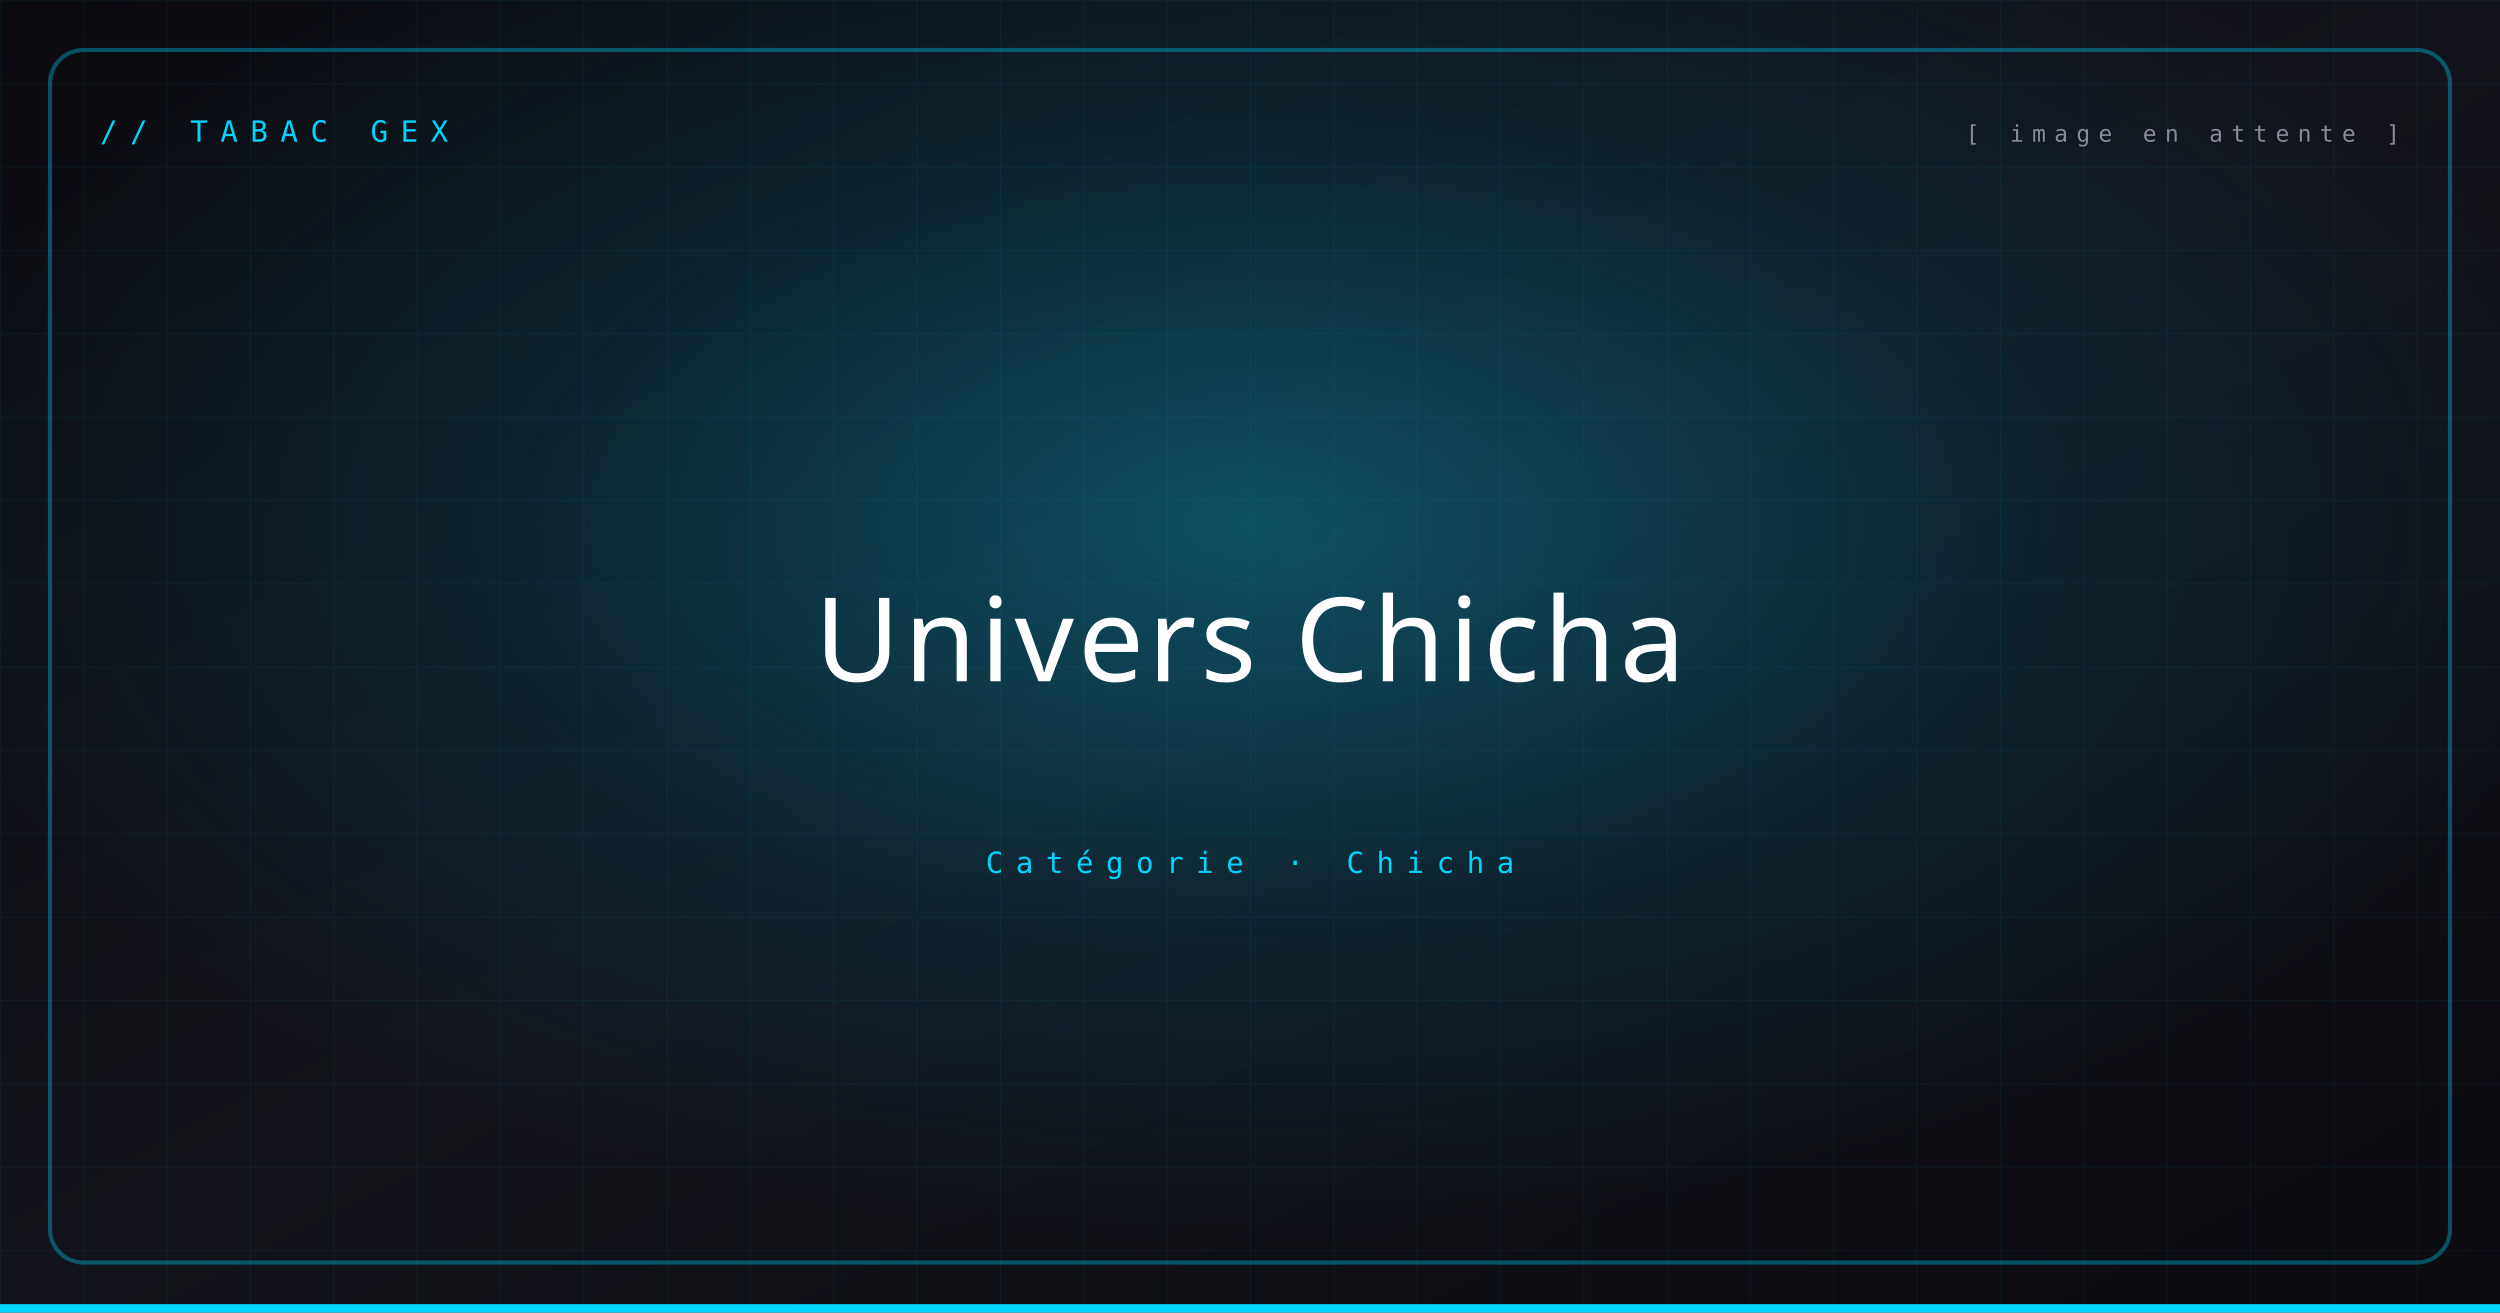
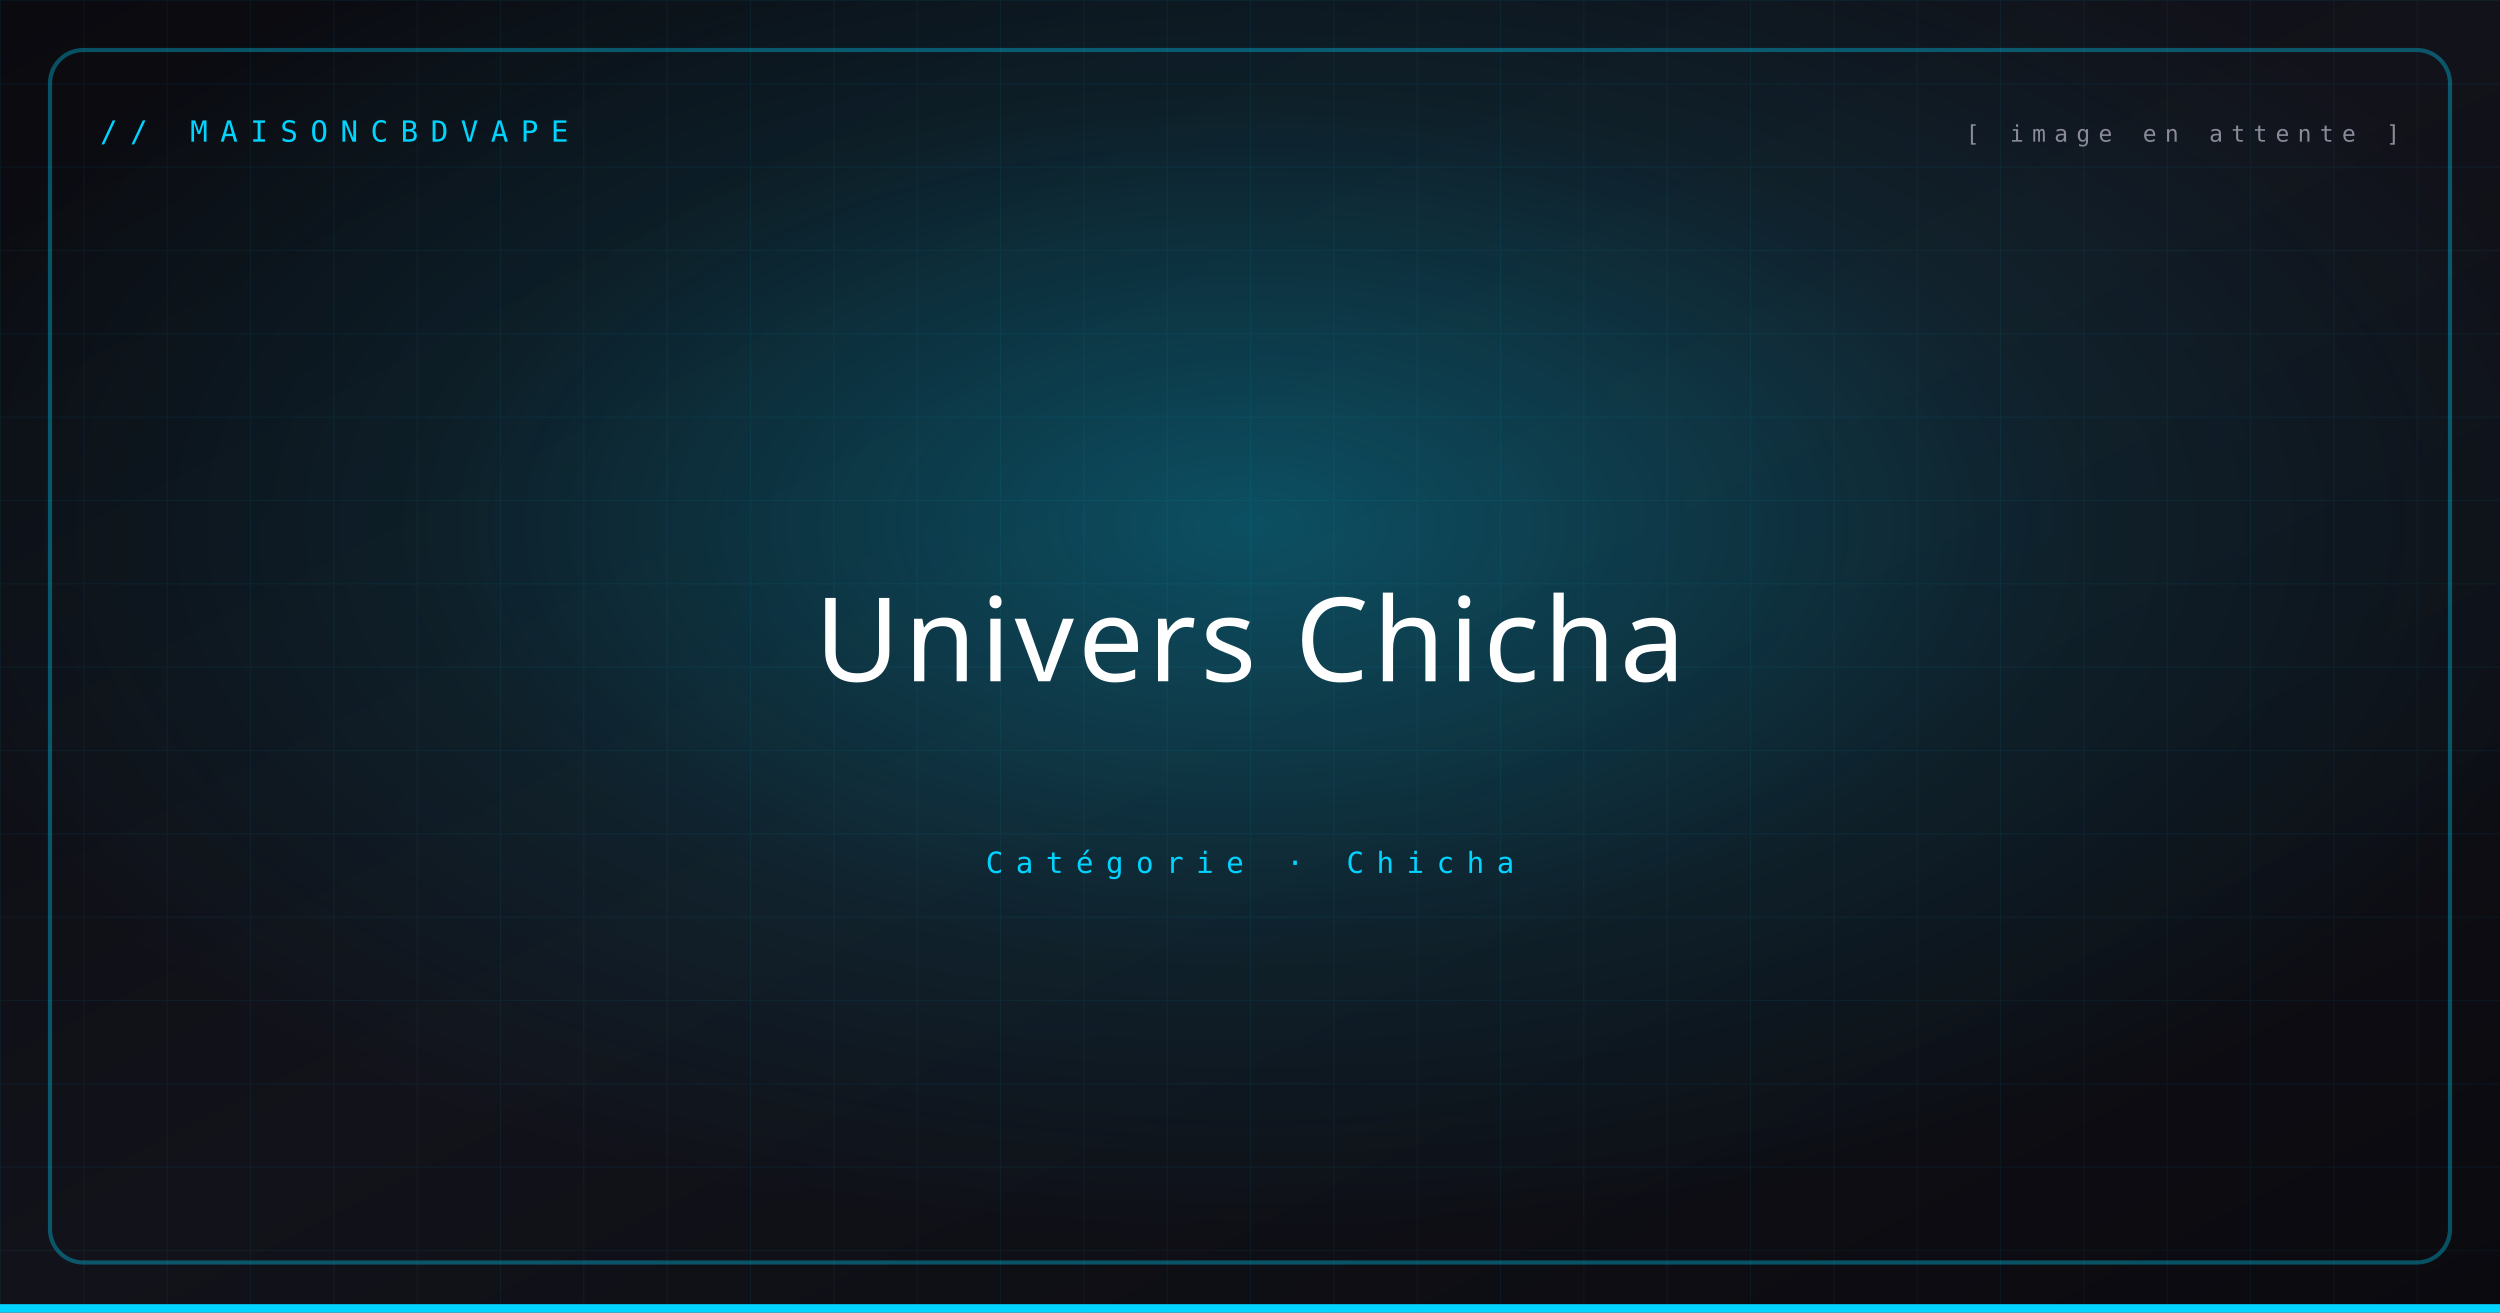
<svg xmlns="http://www.w3.org/2000/svg" viewBox="0 0 1200 630" width="1200" height="630" role="img" aria-label="Univers Chicha">
  <defs>
    <linearGradient id="bgGrad" x1="0%" y1="0%" x2="100%" y2="100%">
      <stop offset="0%" stop-color="#0A0A0F" />
      <stop offset="50%" stop-color="#12121A" />
      <stop offset="100%" stop-color="#0A0A0F" />
    </linearGradient>
    <radialGradient id="accentGlow" cx="50%" cy="40%" r="55%">
      <stop offset="0%" stop-color="#00D4FF" stop-opacity="0.32" />
      <stop offset="60%" stop-color="#00D4FF" stop-opacity="0.08" />
      <stop offset="100%" stop-color="#00D4FF" stop-opacity="0" />
    </radialGradient>
    <pattern id="grid" width="40" height="40" patternUnits="userSpaceOnUse">
      <path d="M 40 0 L 0 0 0 40" fill="none" stroke="#00D4FF" stroke-opacity="0.06" stroke-width="1" />
    </pattern>
  </defs>
  <rect width="1200" height="630" fill="url(#bgGrad)" />
  <rect width="1200" height="630" fill="url(#grid)" />
  <rect width="1200" height="630" fill="url(#accentGlow)" />
  <rect x="24" y="24" width="1152" height="582" rx="16" ry="16" fill="none" stroke="#00D4FF" stroke-opacity="0.35" stroke-width="2" />
-   <text x="48" y="68" fill="#00D4FF" font-family="'Space Mono', monospace" font-size="14" letter-spacing="6" style="text-transform:uppercase;">// TABAC GEX</text>
+   <text x="48" y="68" fill="#00D4FF" font-family="'Space Mono', monospace" font-size="14" letter-spacing="6" style="text-transform:uppercase;">// MAISONCBDVAPE</text>
  <text x="1152" y="68" text-anchor="end" fill="#8A8A9A" font-family="'Space Mono', monospace" font-size="11" letter-spacing="4" style="text-transform:uppercase;">[ image en attente ]</text>
  <text x="600" y="327" text-anchor="middle" fill="#FFFFFF" font-family="'Bebas Neue', Impact, sans-serif" font-size="56" letter-spacing="2" style="text-transform:uppercase;">Univers Chicha</text>
  <text x="600" y="419" text-anchor="middle" fill="#00D4FF" font-family="'Space Mono', monospace" font-size="14" letter-spacing="6" style="text-transform:uppercase;">Catégorie · Chicha</text>
  <rect x="0" y="626" width="1200" height="4" fill="#00D4FF" />
</svg>
